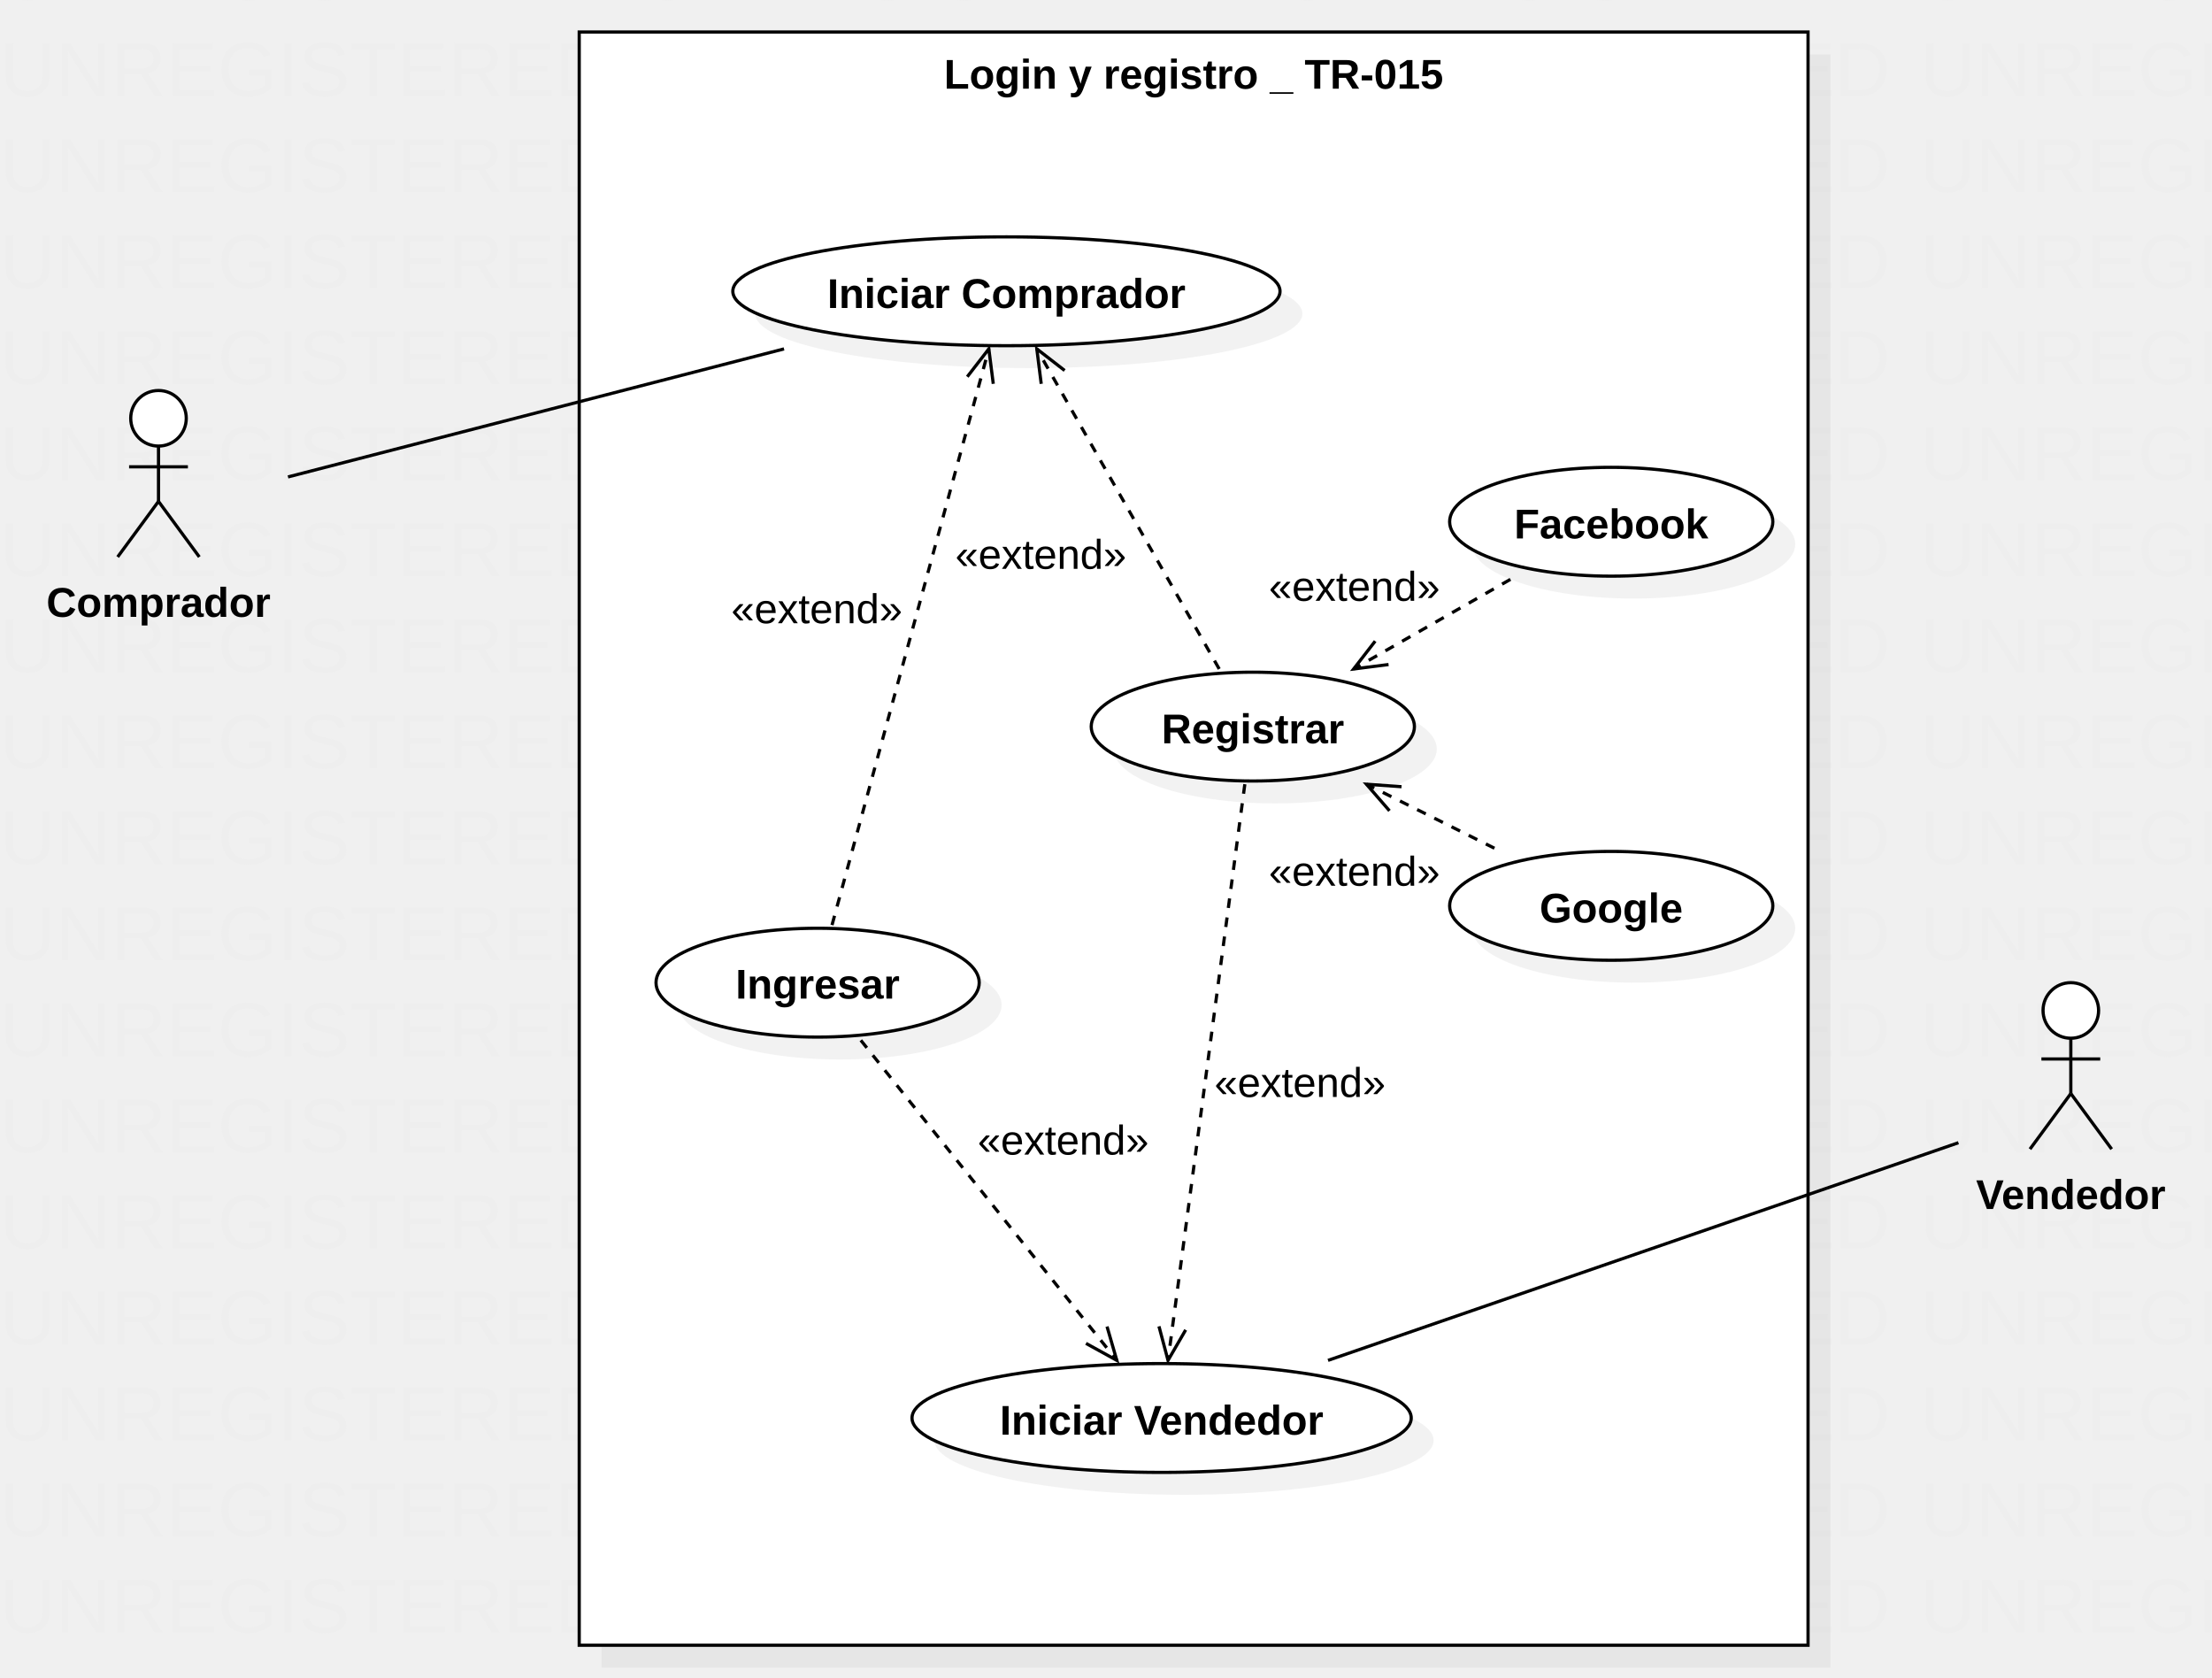
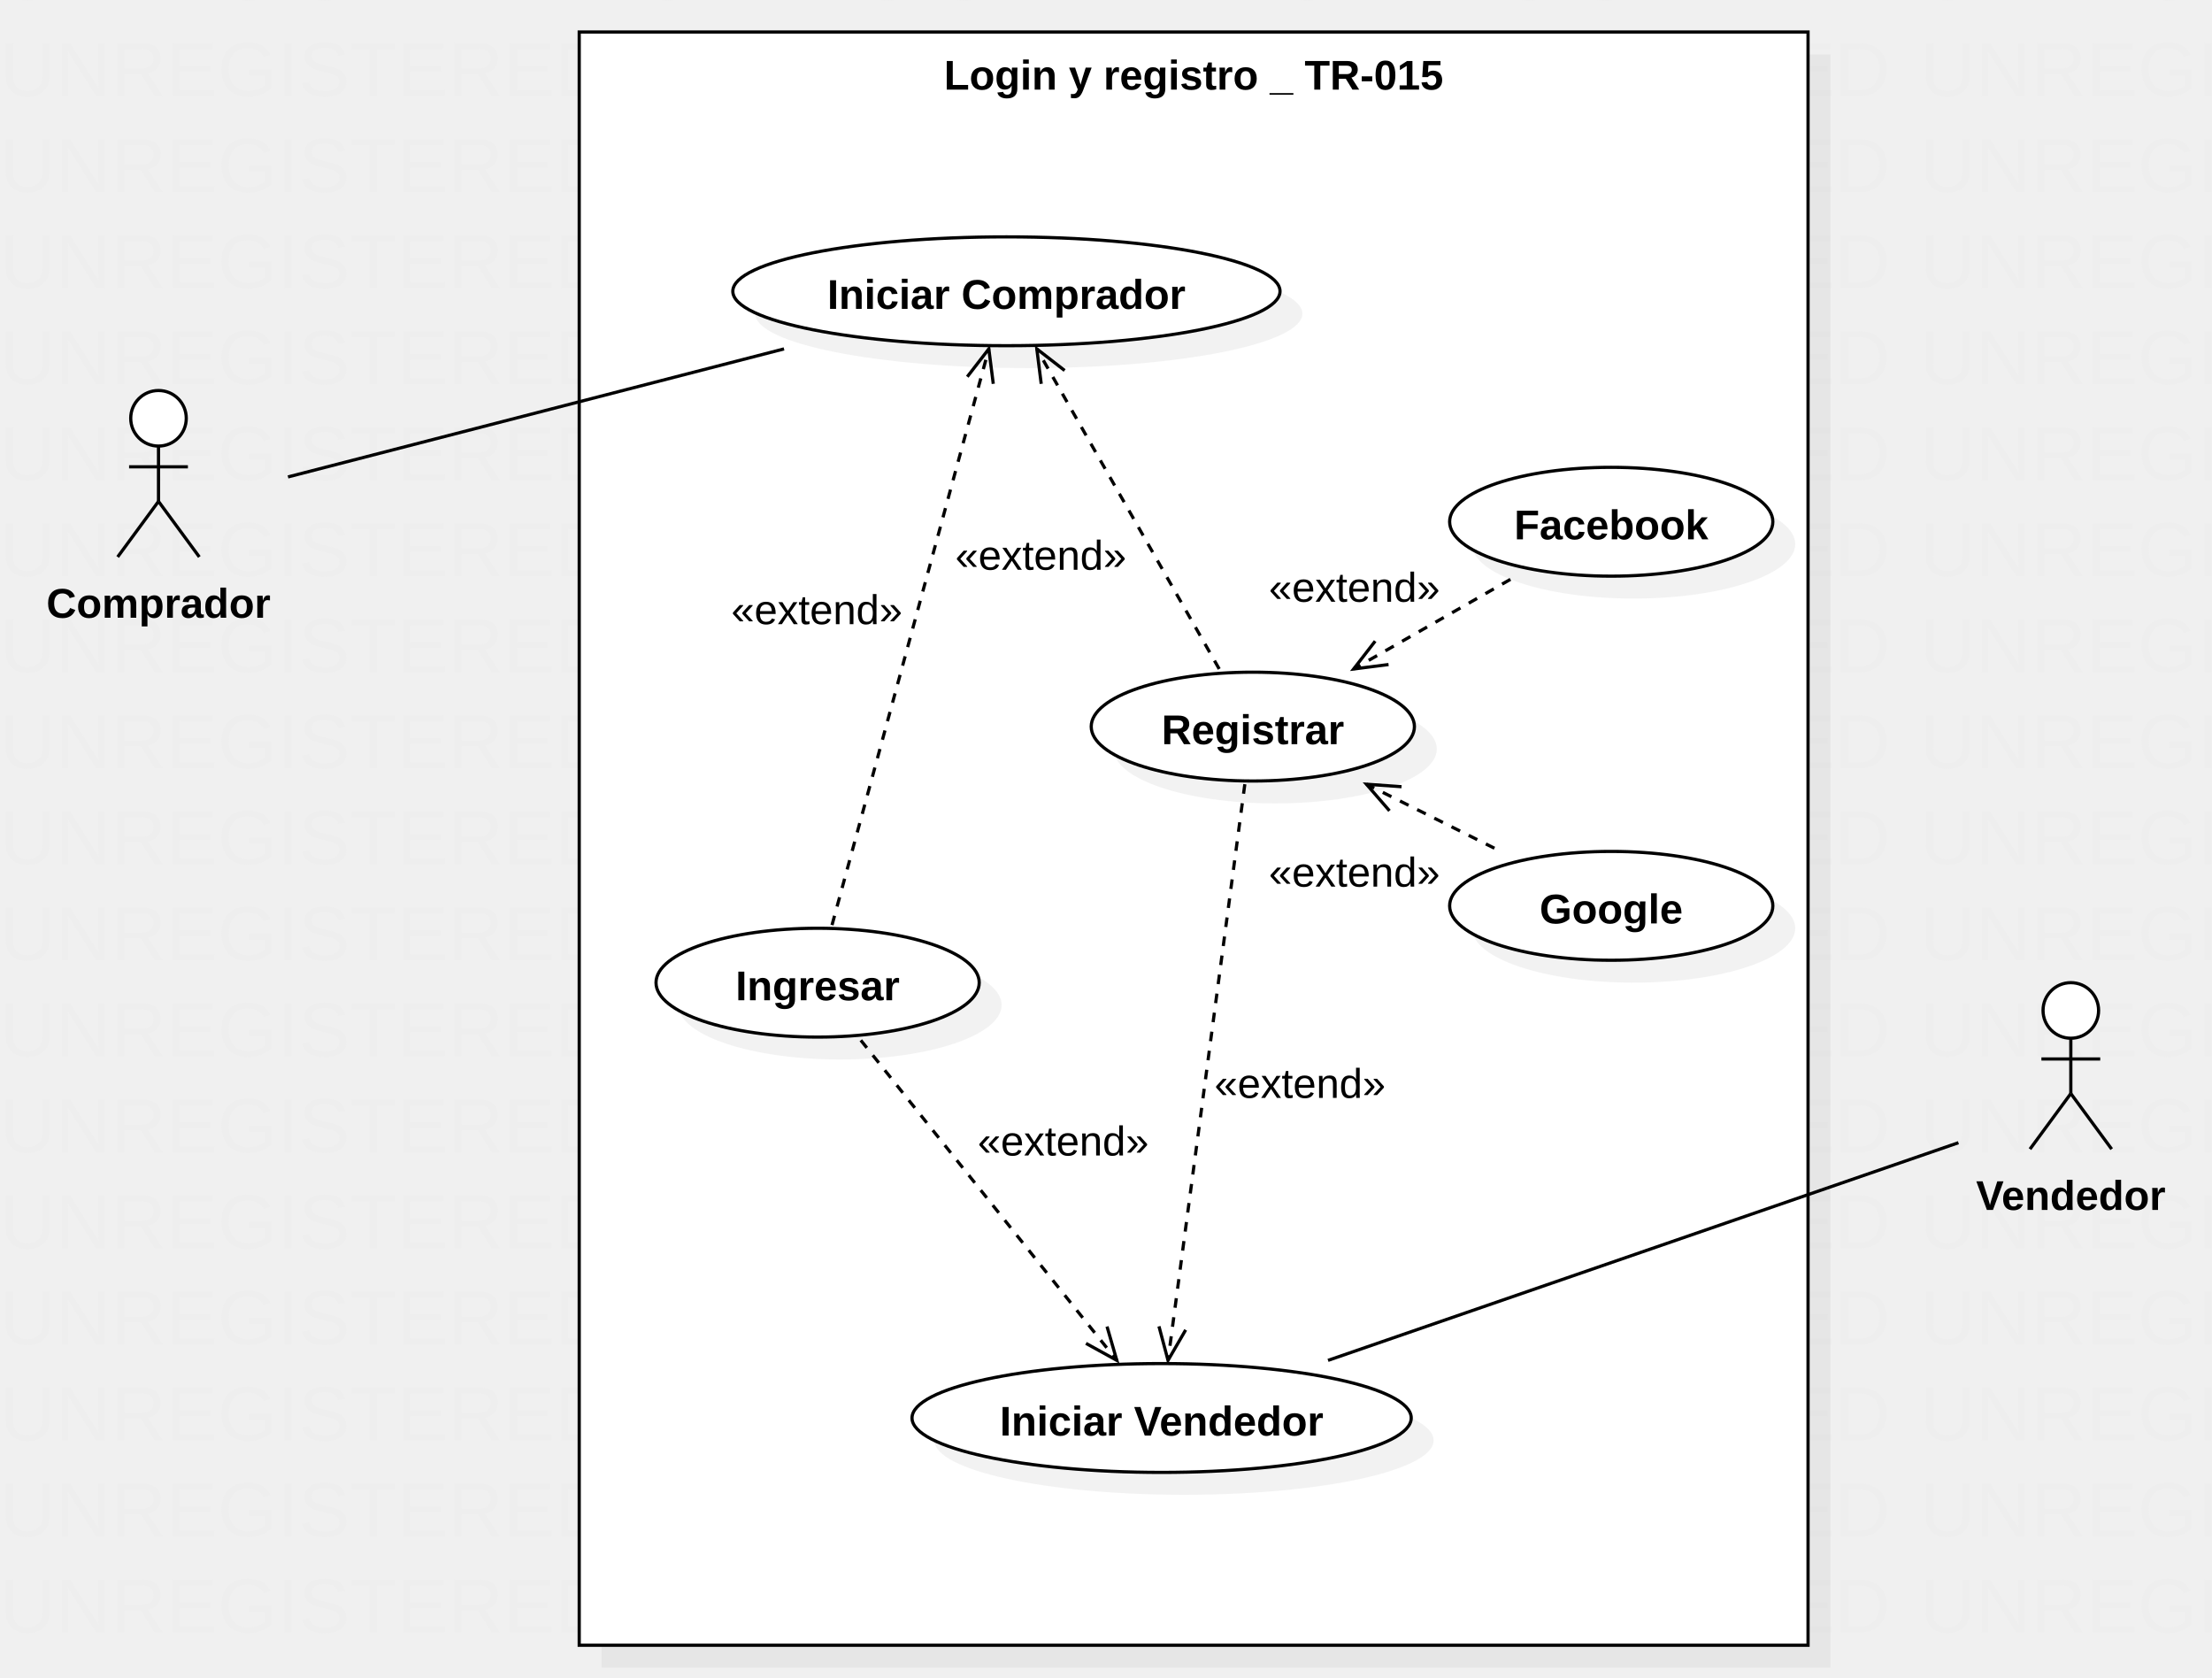
<svg xmlns="http://www.w3.org/2000/svg" version="1.1" width="691.236" height="524">
  <defs />
  <g>
    <text fill="#eeeeee" stroke="none" font-family="Arial" font-size="24px" font-style="normal" font-weight="normal" text-decoration="none" x="0" y="0">UNREGISTERED</text>
    <text fill="#eeeeee" stroke="none" font-family="Arial" font-size="24px" font-style="normal" font-weight="normal" text-decoration="none" x="0" y="30">UNREGISTERED</text>
    <text fill="#eeeeee" stroke="none" font-family="Arial" font-size="24px" font-style="normal" font-weight="normal" text-decoration="none" x="0" y="60">UNREGISTERED</text>
    <text fill="#eeeeee" stroke="none" font-family="Arial" font-size="24px" font-style="normal" font-weight="normal" text-decoration="none" x="0" y="90">UNREGISTERED</text>
    <text fill="#eeeeee" stroke="none" font-family="Arial" font-size="24px" font-style="normal" font-weight="normal" text-decoration="none" x="0" y="120">UNREGISTERED</text>
    <text fill="#eeeeee" stroke="none" font-family="Arial" font-size="24px" font-style="normal" font-weight="normal" text-decoration="none" x="0" y="150">UNREGISTERED</text>
    <text fill="#eeeeee" stroke="none" font-family="Arial" font-size="24px" font-style="normal" font-weight="normal" text-decoration="none" x="0" y="180">UNREGISTERED</text>
    <text fill="#eeeeee" stroke="none" font-family="Arial" font-size="24px" font-style="normal" font-weight="normal" text-decoration="none" x="0" y="210">UNREGISTERED</text>
    <text fill="#eeeeee" stroke="none" font-family="Arial" font-size="24px" font-style="normal" font-weight="normal" text-decoration="none" x="0" y="240">UNREGISTERED</text>
    <text fill="#eeeeee" stroke="none" font-family="Arial" font-size="24px" font-style="normal" font-weight="normal" text-decoration="none" x="0" y="270">UNREGISTERED</text>
    <text fill="#eeeeee" stroke="none" font-family="Arial" font-size="24px" font-style="normal" font-weight="normal" text-decoration="none" x="0" y="300">UNREGISTERED</text>
    <text fill="#eeeeee" stroke="none" font-family="Arial" font-size="24px" font-style="normal" font-weight="normal" text-decoration="none" x="0" y="330">UNREGISTERED</text>
    <text fill="#eeeeee" stroke="none" font-family="Arial" font-size="24px" font-style="normal" font-weight="normal" text-decoration="none" x="0" y="360">UNREGISTERED</text>
    <text fill="#eeeeee" stroke="none" font-family="Arial" font-size="24px" font-style="normal" font-weight="normal" text-decoration="none" x="0" y="390">UNREGISTERED</text>
    <text fill="#eeeeee" stroke="none" font-family="Arial" font-size="24px" font-style="normal" font-weight="normal" text-decoration="none" x="0" y="420">UNREGISTERED</text>
    <text fill="#eeeeee" stroke="none" font-family="Arial" font-size="24px" font-style="normal" font-weight="normal" text-decoration="none" x="0" y="450">UNREGISTERED</text>
    <text fill="#eeeeee" stroke="none" font-family="Arial" font-size="24px" font-style="normal" font-weight="normal" text-decoration="none" x="0" y="480">UNREGISTERED</text>
    <text fill="#eeeeee" stroke="none" font-family="Arial" font-size="24px" font-style="normal" font-weight="normal" text-decoration="none" x="0" y="510">UNREGISTERED</text>
    <text fill="#eeeeee" stroke="none" font-family="Arial" font-size="24px" font-style="normal" font-weight="normal" text-decoration="none" x="200" y="0">UNREGISTERED</text>
    <text fill="#eeeeee" stroke="none" font-family="Arial" font-size="24px" font-style="normal" font-weight="normal" text-decoration="none" x="200" y="30">UNREGISTERED</text>
    <text fill="#eeeeee" stroke="none" font-family="Arial" font-size="24px" font-style="normal" font-weight="normal" text-decoration="none" x="200" y="60">UNREGISTERED</text>
    <text fill="#eeeeee" stroke="none" font-family="Arial" font-size="24px" font-style="normal" font-weight="normal" text-decoration="none" x="200" y="90">UNREGISTERED</text>
    <text fill="#eeeeee" stroke="none" font-family="Arial" font-size="24px" font-style="normal" font-weight="normal" text-decoration="none" x="200" y="120">UNREGISTERED</text>
    <text fill="#eeeeee" stroke="none" font-family="Arial" font-size="24px" font-style="normal" font-weight="normal" text-decoration="none" x="200" y="150">UNREGISTERED</text>
    <text fill="#eeeeee" stroke="none" font-family="Arial" font-size="24px" font-style="normal" font-weight="normal" text-decoration="none" x="200" y="180">UNREGISTERED</text>
    <text fill="#eeeeee" stroke="none" font-family="Arial" font-size="24px" font-style="normal" font-weight="normal" text-decoration="none" x="200" y="210">UNREGISTERED</text>
    <text fill="#eeeeee" stroke="none" font-family="Arial" font-size="24px" font-style="normal" font-weight="normal" text-decoration="none" x="200" y="240">UNREGISTERED</text>
    <text fill="#eeeeee" stroke="none" font-family="Arial" font-size="24px" font-style="normal" font-weight="normal" text-decoration="none" x="200" y="270">UNREGISTERED</text>
    <text fill="#eeeeee" stroke="none" font-family="Arial" font-size="24px" font-style="normal" font-weight="normal" text-decoration="none" x="200" y="300">UNREGISTERED</text>
    <text fill="#eeeeee" stroke="none" font-family="Arial" font-size="24px" font-style="normal" font-weight="normal" text-decoration="none" x="200" y="330">UNREGISTERED</text>
    <text fill="#eeeeee" stroke="none" font-family="Arial" font-size="24px" font-style="normal" font-weight="normal" text-decoration="none" x="200" y="360">UNREGISTERED</text>
    <text fill="#eeeeee" stroke="none" font-family="Arial" font-size="24px" font-style="normal" font-weight="normal" text-decoration="none" x="200" y="390">UNREGISTERED</text>
    <text fill="#eeeeee" stroke="none" font-family="Arial" font-size="24px" font-style="normal" font-weight="normal" text-decoration="none" x="200" y="420">UNREGISTERED</text>
    <text fill="#eeeeee" stroke="none" font-family="Arial" font-size="24px" font-style="normal" font-weight="normal" text-decoration="none" x="200" y="450">UNREGISTERED</text>
    <text fill="#eeeeee" stroke="none" font-family="Arial" font-size="24px" font-style="normal" font-weight="normal" text-decoration="none" x="200" y="480">UNREGISTERED</text>
    <text fill="#eeeeee" stroke="none" font-family="Arial" font-size="24px" font-style="normal" font-weight="normal" text-decoration="none" x="200" y="510">UNREGISTERED</text>
    <text fill="#eeeeee" stroke="none" font-family="Arial" font-size="24px" font-style="normal" font-weight="normal" text-decoration="none" x="400" y="0">UNREGISTERED</text>
    <text fill="#eeeeee" stroke="none" font-family="Arial" font-size="24px" font-style="normal" font-weight="normal" text-decoration="none" x="400" y="30">UNREGISTERED</text>
    <text fill="#eeeeee" stroke="none" font-family="Arial" font-size="24px" font-style="normal" font-weight="normal" text-decoration="none" x="400" y="60">UNREGISTERED</text>
    <text fill="#eeeeee" stroke="none" font-family="Arial" font-size="24px" font-style="normal" font-weight="normal" text-decoration="none" x="400" y="90">UNREGISTERED</text>
    <text fill="#eeeeee" stroke="none" font-family="Arial" font-size="24px" font-style="normal" font-weight="normal" text-decoration="none" x="400" y="120">UNREGISTERED</text>
    <text fill="#eeeeee" stroke="none" font-family="Arial" font-size="24px" font-style="normal" font-weight="normal" text-decoration="none" x="400" y="150">UNREGISTERED</text>
    <text fill="#eeeeee" stroke="none" font-family="Arial" font-size="24px" font-style="normal" font-weight="normal" text-decoration="none" x="400" y="180">UNREGISTERED</text>
    <text fill="#eeeeee" stroke="none" font-family="Arial" font-size="24px" font-style="normal" font-weight="normal" text-decoration="none" x="400" y="210">UNREGISTERED</text>
    <text fill="#eeeeee" stroke="none" font-family="Arial" font-size="24px" font-style="normal" font-weight="normal" text-decoration="none" x="400" y="240">UNREGISTERED</text>
    <text fill="#eeeeee" stroke="none" font-family="Arial" font-size="24px" font-style="normal" font-weight="normal" text-decoration="none" x="400" y="270">UNREGISTERED</text>
    <text fill="#eeeeee" stroke="none" font-family="Arial" font-size="24px" font-style="normal" font-weight="normal" text-decoration="none" x="400" y="300">UNREGISTERED</text>
    <text fill="#eeeeee" stroke="none" font-family="Arial" font-size="24px" font-style="normal" font-weight="normal" text-decoration="none" x="400" y="330">UNREGISTERED</text>
    <text fill="#eeeeee" stroke="none" font-family="Arial" font-size="24px" font-style="normal" font-weight="normal" text-decoration="none" x="400" y="360">UNREGISTERED</text>
    <text fill="#eeeeee" stroke="none" font-family="Arial" font-size="24px" font-style="normal" font-weight="normal" text-decoration="none" x="400" y="390">UNREGISTERED</text>
    <text fill="#eeeeee" stroke="none" font-family="Arial" font-size="24px" font-style="normal" font-weight="normal" text-decoration="none" x="400" y="420">UNREGISTERED</text>
    <text fill="#eeeeee" stroke="none" font-family="Arial" font-size="24px" font-style="normal" font-weight="normal" text-decoration="none" x="400" y="450">UNREGISTERED</text>
    <text fill="#eeeeee" stroke="none" font-family="Arial" font-size="24px" font-style="normal" font-weight="normal" text-decoration="none" x="400" y="480">UNREGISTERED</text>
    <text fill="#eeeeee" stroke="none" font-family="Arial" font-size="24px" font-style="normal" font-weight="normal" text-decoration="none" x="400" y="510">UNREGISTERED</text>
    <text fill="#eeeeee" stroke="none" font-family="Arial" font-size="24px" font-style="normal" font-weight="normal" text-decoration="none" x="600" y="0">UNREGISTERED</text>
    <text fill="#eeeeee" stroke="none" font-family="Arial" font-size="24px" font-style="normal" font-weight="normal" text-decoration="none" x="600" y="30">UNREGISTERED</text>
    <text fill="#eeeeee" stroke="none" font-family="Arial" font-size="24px" font-style="normal" font-weight="normal" text-decoration="none" x="600" y="60">UNREGISTERED</text>
    <text fill="#eeeeee" stroke="none" font-family="Arial" font-size="24px" font-style="normal" font-weight="normal" text-decoration="none" x="600" y="90">UNREGISTERED</text>
    <text fill="#eeeeee" stroke="none" font-family="Arial" font-size="24px" font-style="normal" font-weight="normal" text-decoration="none" x="600" y="120">UNREGISTERED</text>
    <text fill="#eeeeee" stroke="none" font-family="Arial" font-size="24px" font-style="normal" font-weight="normal" text-decoration="none" x="600" y="150">UNREGISTERED</text>
    <text fill="#eeeeee" stroke="none" font-family="Arial" font-size="24px" font-style="normal" font-weight="normal" text-decoration="none" x="600" y="180">UNREGISTERED</text>
    <text fill="#eeeeee" stroke="none" font-family="Arial" font-size="24px" font-style="normal" font-weight="normal" text-decoration="none" x="600" y="210">UNREGISTERED</text>
    <text fill="#eeeeee" stroke="none" font-family="Arial" font-size="24px" font-style="normal" font-weight="normal" text-decoration="none" x="600" y="240">UNREGISTERED</text>
    <text fill="#eeeeee" stroke="none" font-family="Arial" font-size="24px" font-style="normal" font-weight="normal" text-decoration="none" x="600" y="270">UNREGISTERED</text>
    <text fill="#eeeeee" stroke="none" font-family="Arial" font-size="24px" font-style="normal" font-weight="normal" text-decoration="none" x="600" y="300">UNREGISTERED</text>
    <text fill="#eeeeee" stroke="none" font-family="Arial" font-size="24px" font-style="normal" font-weight="normal" text-decoration="none" x="600" y="330">UNREGISTERED</text>
    <text fill="#eeeeee" stroke="none" font-family="Arial" font-size="24px" font-style="normal" font-weight="normal" text-decoration="none" x="600" y="360">UNREGISTERED</text>
    <text fill="#eeeeee" stroke="none" font-family="Arial" font-size="24px" font-style="normal" font-weight="normal" text-decoration="none" x="600" y="390">UNREGISTERED</text>
    <text fill="#eeeeee" stroke="none" font-family="Arial" font-size="24px" font-style="normal" font-weight="normal" text-decoration="none" x="600" y="420">UNREGISTERED</text>
    <text fill="#eeeeee" stroke="none" font-family="Arial" font-size="24px" font-style="normal" font-weight="normal" text-decoration="none" x="600" y="450">UNREGISTERED</text>
    <text fill="#eeeeee" stroke="none" font-family="Arial" font-size="24px" font-style="normal" font-weight="normal" text-decoration="none" x="600" y="480">UNREGISTERED</text>
    <text fill="#eeeeee" stroke="none" font-family="Arial" font-size="24px" font-style="normal" font-weight="normal" text-decoration="none" x="600" y="510">UNREGISTERED</text>
    <g transform="translate(-259,-190) scale(1,1)">
      <rect fill="#C0C0C0" stroke="none" x="447" y="207" width="384" height="504" opacity="0.2" />
    </g>
    <g transform="translate(-259,-190) scale(1,1)">
      <rect fill="#ffffff" stroke="none" x="440" y="200" width="384" height="504" />
    </g>
    <g transform="translate(-259,-190) scale(1,1)">
      <path fill="none" stroke="#000000" d="M 440 200 L 824 200 L 824 704 L 440 704 L 440 200 Z Z" stroke-miterlimit="10" />
    </g>
    <g transform="translate(-259,-190) scale(1,1)">
      <g>
        <path fill="none" stroke="none" />
-         <text fill="#000000" stroke="none" font-family="Arial" font-size="13px" font-style="normal" font-weight="bold" text-decoration="none" x="553.984" y="217.71">Login y registro _ TR-015</text>
+         <text fill="#000000" stroke="none" font-family="Arial" font-size="13px" font-style="normal" font-weight="bold" text-decoration="none" x="553.984" y="218">Login y registro _ TR-015</text>
      </g>
    </g>
    <g transform="translate(-259,-190) scale(1,1)">
      <path fill="#ffffff" stroke="none" d="M 299.85 320.68 C 299.85 315.886 303.736 312 308.53 312 C 313.323 312 317.209 315.886 317.209 320.68 C 317.209 325.474 313.323 329.36 308.53 329.36 C 303.736 329.36 299.85 325.474 299.85 320.68 Z" />
    </g>
    <g transform="translate(-259,-190) scale(1,1)">
      <path fill="none" stroke="#000000" d="M 299.85 320.68 C 299.85 315.886 303.736 312 308.53 312 C 313.323 312 317.209 315.886 317.209 320.68 C 317.209 325.474 313.323 329.36 308.53 329.36 C 303.736 329.36 299.85 325.474 299.85 320.68 Z" stroke-miterlimit="10" />
    </g>
    <g transform="translate(-259,-190) scale(1,1)">
      <path fill="none" stroke="#000000" d="M 308.53 329.36 L 308.53 346.64" stroke-miterlimit="10" />
    </g>
    <g transform="translate(-259,-190) scale(1,1)">
      <path fill="none" stroke="#000000" d="M 299.34 335.84 L 317.719 335.84" stroke-miterlimit="10" />
    </g>
    <g transform="translate(-259,-190) scale(1,1)">
      <path fill="none" stroke="#000000" d="M 308.53 346.64 L 295.766 364" stroke-miterlimit="10" />
    </g>
    <g transform="translate(-259,-190) scale(1,1)">
      <path fill="none" stroke="#000000" d="M 308.53 346.64 L 321.293 364" stroke-miterlimit="10" />
    </g>
    <g transform="translate(-259,-190) scale(1,1)">
      <g>
        <path fill="none" stroke="none" />
-         <text fill="#000000" stroke="none" font-family="Arial" font-size="13px" font-style="normal" font-weight="bold" text-decoration="none" x="273.5" y="382.71">Comprador</text>
+         <text fill="#000000" stroke="none" font-family="Arial" font-size="13px" font-style="normal" font-weight="bold" text-decoration="none" x="273.5" y="383">Comprador</text>
      </g>
    </g>
    <g transform="translate(-259,-190) scale(1,1)">
      <path fill="#ffffff" stroke="none" d="M 897.439 505.68 C 897.439 500.886 901.325 497 906.118 497 C 910.912 497 914.797 500.886 914.797 505.68 C 914.797 510.474 910.912 514.36 906.118 514.36 C 901.325 514.36 897.439 510.474 897.439 505.68 Z" />
    </g>
    <g transform="translate(-259,-190) scale(1,1)">
      <path fill="none" stroke="#000000" d="M 897.439 505.68 C 897.439 500.886 901.325 497 906.118 497 C 910.912 497 914.797 500.886 914.797 505.68 C 914.797 510.474 910.912 514.36 906.118 514.36 C 901.325 514.36 897.439 510.474 897.439 505.68 Z" stroke-miterlimit="10" />
    </g>
    <g transform="translate(-259,-190) scale(1,1)">
      <path fill="none" stroke="#000000" d="M 906.118 514.36 L 906.118 531.64" stroke-miterlimit="10" />
    </g>
    <g transform="translate(-259,-190) scale(1,1)">
      <path fill="none" stroke="#000000" d="M 896.928 520.84 L 915.308 520.84" stroke-miterlimit="10" />
    </g>
    <g transform="translate(-259,-190) scale(1,1)">
      <path fill="none" stroke="#000000" d="M 906.118 531.64 L 893.355 549" stroke-miterlimit="10" />
    </g>
    <g transform="translate(-259,-190) scale(1,1)">
      <path fill="none" stroke="#000000" d="M 906.118 531.64 L 918.882 549" stroke-miterlimit="10" />
    </g>
    <g transform="translate(-259,-190) scale(1,1)">
      <g>
        <path fill="none" stroke="none" />
-         <text fill="#000000" stroke="none" font-family="Arial" font-size="13px" font-style="normal" font-weight="bold" text-decoration="none" x="876.5" y="567.71">Vendedor</text>
+         <text fill="#000000" stroke="none" font-family="Arial" font-size="13px" font-style="normal" font-weight="bold" text-decoration="none" x="876.5" y="568">Vendedor</text>
      </g>
    </g>
    <g transform="translate(-259,-190) scale(1,1)">
      <path fill="#C0C0C0" stroke="none" d="M 495 288 C 495 278.611 533.28 271 580.5 271 C 627.72 271 666 278.611 666 288 C 666 297.389 627.72 305 580.5 305 C 533.28 305 495 297.389 495 288 Z" opacity="0.2" />
    </g>
    <g transform="translate(-259,-190) scale(1,1)">
      <path fill="#ffffff" stroke="none" d="M 488 281 C 488 271.611 526.28 264 573.5 264 C 620.72 264 659 271.611 659 281 C 659 290.389 620.72 298 573.5 298 C 526.28 298 488 290.389 488 281 Z" />
    </g>
    <g transform="translate(-259,-190) scale(1,1)">
      <path fill="none" stroke="#000000" d="M 488 281 C 488 271.611 526.28 264 573.5 264 C 620.72 264 659 271.611 659 281 C 659 290.389 620.72 298 573.5 298 C 526.28 298 488 290.389 488 281 Z" stroke-miterlimit="10" />
    </g>
    <g transform="translate(-259,-190) scale(1,1)">
      <g>
        <path fill="none" stroke="none" />
-         <text fill="#000000" stroke="none" font-family="Arial" font-size="13px" font-style="normal" font-weight="bold" text-decoration="none" x="517.517" y="286.21">Iniciar Comprador</text>
+         <text fill="#000000" stroke="none" font-family="Arial" font-size="13px" font-style="normal" font-weight="bold" text-decoration="none" x="517.517" y="286.5">Iniciar Comprador</text>
      </g>
    </g>
    <g transform="translate(-259,-190) scale(1,1)">
      <path fill="#C0C0C0" stroke="none" d="M 551 640 C 551 630.611 585.922 623 629 623 C 672.078 623 707 630.611 707 640 C 707 649.389 672.078 657 629 657 C 585.922 657 551 649.389 551 640 Z" opacity="0.2" />
    </g>
    <g transform="translate(-259,-190) scale(1,1)">
      <path fill="#ffffff" stroke="none" d="M 544 633 C 544 623.611 578.922 616 622 616 C 665.078 616 700 623.611 700 633 C 700 642.389 665.078 650 622 650 C 578.922 650 544 642.389 544 633 Z" />
    </g>
    <g transform="translate(-259,-190) scale(1,1)">
      <path fill="none" stroke="#000000" d="M 544 633 C 544 623.611 578.922 616 622 616 C 665.078 616 700 623.611 700 633 C 700 642.389 665.078 650 622 650 C 578.922 650 544 642.389 544 633 Z" stroke-miterlimit="10" />
    </g>
    <g transform="translate(-259,-190) scale(1,1)">
      <g>
        <path fill="none" stroke="none" />
-         <text fill="#000000" stroke="none" font-family="Arial" font-size="13px" font-style="normal" font-weight="bold" text-decoration="none" x="571.428" y="638.21">Iniciar Vendedor</text>
+         <text fill="#000000" stroke="none" font-family="Arial" font-size="13px" font-style="normal" font-weight="bold" text-decoration="none" x="571.428" y="638.5">Iniciar Vendedor</text>
      </g>
    </g>
    <g transform="translate(-259,-190) scale(1,1)">
      <path fill="none" stroke="#000000" d="M 349 339 L 504 299" stroke-miterlimit="10" />
    </g>
    <g transform="translate(-259,-190) scale(1,1)">
      <path fill="none" stroke="#000000" d="M 871 547 L 674 615" stroke-miterlimit="10" />
    </g>
    <g transform="translate(-259,-190) scale(1,1)">
      <path fill="#C0C0C0" stroke="none" d="M 471 504 C 471 494.611 493.61 487 521.5 487 C 549.39 487 572 494.611 572 504 C 572 513.389 549.39 521 521.5 521 C 493.61 521 471 513.389 471 504 Z" opacity="0.2" />
    </g>
    <g transform="translate(-259,-190) scale(1,1)">
      <path fill="#ffffff" stroke="none" d="M 464 497 C 464 487.611 486.61 480 514.5 480 C 542.39 480 565 487.611 565 497 C 565 506.389 542.39 514 514.5 514 C 486.61 514 464 506.389 464 497 Z" />
    </g>
    <g transform="translate(-259,-190) scale(1,1)">
      <path fill="none" stroke="#000000" d="M 464 497 C 464 487.611 486.61 480 514.5 480 C 542.39 480 565 487.611 565 497 C 565 506.389 542.39 514 514.5 514 C 486.61 514 464 506.389 464 497 Z" stroke-miterlimit="10" />
    </g>
    <g transform="translate(-259,-190) scale(1,1)">
      <g>
        <path fill="none" stroke="none" />
-         <text fill="#000000" stroke="none" font-family="Arial" font-size="13px" font-style="normal" font-weight="bold" text-decoration="none" x="488.849" y="501.972">Ingresar</text>
+         <text fill="#000000" stroke="none" font-family="Arial" font-size="13px" font-style="normal" font-weight="bold" text-decoration="none" x="488.849" y="502.5">Ingresar</text>
      </g>
    </g>
    <g transform="translate(-259,-190) scale(1,1)">
      <path fill="#C0C0C0" stroke="none" d="M 607 424 C 607 414.611 629.61 407 657.5 407 C 685.39 407 708 414.611 708 424 C 708 433.389 685.39 441 657.5 441 C 629.61 441 607 433.389 607 424 Z" opacity="0.2" />
    </g>
    <g transform="translate(-259,-190) scale(1,1)">
      <path fill="#ffffff" stroke="none" d="M 600 417 C 600 407.611 622.61 400 650.5 400 C 678.39 400 701 407.611 701 417 C 701 426.389 678.39 434 650.5 434 C 622.61 434 600 426.389 600 417 Z" />
    </g>
    <g transform="translate(-259,-190) scale(1,1)">
      <path fill="none" stroke="#000000" d="M 600 417 C 600 407.611 622.61 400 650.5 400 C 678.39 400 701 407.611 701 417 C 701 426.389 678.39 434 650.5 434 C 622.61 434 600 426.389 600 417 Z" stroke-miterlimit="10" />
    </g>
    <g transform="translate(-259,-190) scale(1,1)">
      <g>
        <path fill="none" stroke="none" />
-         <text fill="#000000" stroke="none" font-family="Arial" font-size="13px" font-style="normal" font-weight="bold" text-decoration="none" x="621.961" y="422.21">Registrar</text>
+         <text fill="#000000" stroke="none" font-family="Arial" font-size="13px" font-style="normal" font-weight="bold" text-decoration="none" x="621.961" y="422.5">Registrar</text>
      </g>
    </g>
    <g transform="translate(-259,-190) scale(1,1)">
      <path fill="none" stroke="#000000" d="M 519 479 L 568 299" stroke-miterlimit="10" stroke-dasharray="3" />
    </g>
    <g transform="translate(-259,-190) scale(1,1)">
      <path fill="none" stroke="#000000" d="M 569.392 309.912 L 568 299 L 561.269 307.7" stroke-miterlimit="10" />
    </g>
    <g transform="translate(-259,-190) scale(1,1)">
      <g>
        <path fill="none" stroke="none" />
-         <text fill="#000000" stroke="none" font-family="Arial" font-size="13px" font-style="normal" font-weight="normal" text-decoration="none" x="487.5" y="384.71">«extend»</text>
+         <text fill="#000000" stroke="none" font-family="Arial" font-size="13px" font-style="normal" font-weight="normal" text-decoration="none" x="487.5" y="385">«extend»</text>
      </g>
    </g>
    <g transform="translate(-259,-190) scale(1,1)">
      <path fill="none" stroke="#000000" d="M 640 399 L 583 299" stroke-miterlimit="10" stroke-dasharray="3" />
    </g>
    <g transform="translate(-259,-190) scale(1,1)">
      <path fill="none" stroke="#000000" d="M 591.69 305.745 L 583 299 L 584.375 309.914" stroke-miterlimit="10" />
    </g>
    <g transform="translate(-259,-190) scale(1,1)">
      <g>
        <path fill="none" stroke="none" />
-         <text fill="#000000" stroke="none" font-family="Arial" font-size="13px" font-style="normal" font-weight="normal" text-decoration="none" x="557.5" y="367.71">«extend»</text>
+         <text fill="#000000" stroke="none" font-family="Arial" font-size="13px" font-style="normal" font-weight="normal" text-decoration="none" x="557.5" y="368">«extend»</text>
      </g>
    </g>
    <g transform="translate(-259,-190) scale(1,1)">
      <path fill="#C0C0C0" stroke="none" d="M 719 480 C 719 470.611 741.61 463 769.5 463 C 797.39 463 820 470.611 820 480 C 820 489.389 797.39 497 769.5 497 C 741.61 497 719 489.389 719 480 Z" opacity="0.2" />
    </g>
    <g transform="translate(-259,-190) scale(1,1)">
      <path fill="#ffffff" stroke="none" d="M 712 473 C 712 463.611 734.61 456 762.5 456 C 790.39 456 813 463.611 813 473 C 813 482.389 790.39 490 762.5 490 C 734.61 490 712 482.389 712 473 Z" />
    </g>
    <g transform="translate(-259,-190) scale(1,1)">
      <path fill="none" stroke="#000000" d="M 712 473 C 712 463.611 734.61 456 762.5 456 C 790.39 456 813 463.611 813 473 C 813 482.389 790.39 490 762.5 490 C 734.61 490 712 482.389 712 473 Z" stroke-miterlimit="10" />
    </g>
    <g transform="translate(-259,-190) scale(1,1)">
      <g>
        <path fill="none" stroke="none" />
-         <text fill="#000000" stroke="none" font-family="Arial" font-size="13px" font-style="normal" font-weight="bold" text-decoration="none" x="740.112" y="478.21">Google</text>
+         <text fill="#000000" stroke="none" font-family="Arial" font-size="13px" font-style="normal" font-weight="bold" text-decoration="none" x="740.112" y="478.5">Google</text>
      </g>
    </g>
    <g transform="translate(-259,-190) scale(1,1)">
      <path fill="#C0C0C0" stroke="none" d="M 719 360 C 719 350.611 741.61 343 769.5 343 C 797.39 343 820 350.611 820 360 C 820 369.389 797.39 377 769.5 377 C 741.61 377 719 369.389 719 360 Z" opacity="0.2" />
    </g>
    <g transform="translate(-259,-190) scale(1,1)">
      <path fill="#ffffff" stroke="none" d="M 712 353 C 712 343.611 734.61 336 762.5 336 C 790.39 336 813 343.611 813 353 C 813 362.389 790.39 370 762.5 370 C 734.61 370 712 362.389 712 353 Z" />
    </g>
    <g transform="translate(-259,-190) scale(1,1)">
      <path fill="none" stroke="#000000" d="M 712 353 C 712 343.611 734.61 336 762.5 336 C 790.39 336 813 343.611 813 353 C 813 362.389 790.39 370 762.5 370 C 734.61 370 712 362.389 712 353 Z" stroke-miterlimit="10" />
    </g>
    <g transform="translate(-259,-190) scale(1,1)">
      <g>
        <path fill="none" stroke="none" />
-         <text fill="#000000" stroke="none" font-family="Arial" font-size="13px" font-style="normal" font-weight="bold" text-decoration="none" x="732.158" y="358.21">Facebook</text>
+         <text fill="#000000" stroke="none" font-family="Arial" font-size="13px" font-style="normal" font-weight="bold" text-decoration="none" x="732.158" y="358.5">Facebook</text>
      </g>
    </g>
    <g transform="translate(-259,-190) scale(1,1)">
      <path fill="none" stroke="#000000" d="M 726 455 L 686 435" stroke-miterlimit="10" stroke-dasharray="3" />
    </g>
    <g transform="translate(-259,-190) scale(1,1)">
      <path fill="none" stroke="#000000" d="M 696.972 435.78 L 686 435 L 693.207 443.31" stroke-miterlimit="10" />
    </g>
    <g transform="translate(-259,-190) scale(1,1)">
      <g>
        <path fill="none" stroke="none" />
-         <text fill="#000000" stroke="none" font-family="Arial" font-size="13px" font-style="normal" font-weight="normal" text-decoration="none" x="655.5" y="466.71">«extend»</text>
+         <text fill="#000000" stroke="none" font-family="Arial" font-size="13px" font-style="normal" font-weight="normal" text-decoration="none" x="655.5" y="467">«extend»</text>
      </g>
    </g>
    <g transform="translate(-259,-190) scale(1,1)">
      <path fill="none" stroke="#000000" d="M 731 371 L 682 399" stroke-miterlimit="10" stroke-dasharray="3" />
    </g>
    <g transform="translate(-259,-190) scale(1,1)">
      <path fill="none" stroke="#000000" d="M 688.735 390.303 L 682 399 L 692.912 397.613" stroke-miterlimit="10" />
    </g>
    <g transform="translate(-259,-190) scale(1,1)">
      <g>
        <path fill="none" stroke="none" />
-         <text fill="#000000" stroke="none" font-family="Arial" font-size="13px" font-style="normal" font-weight="normal" text-decoration="none" x="655.5" y="377.71">«extend»</text>
+         <text fill="#000000" stroke="none" font-family="Arial" font-size="13px" font-style="normal" font-weight="normal" text-decoration="none" x="655.5" y="378">«extend»</text>
      </g>
    </g>
    <g transform="translate(-259,-190) scale(1,1)">
      <path fill="none" stroke="#000000" d="M 528 515 L 608 615" stroke-miterlimit="10" stroke-dasharray="3" />
    </g>
    <g transform="translate(-259,-190) scale(1,1)">
      <path fill="none" stroke="#000000" d="M 598.364 609.694 L 608 615 L 604.939 604.435" stroke-miterlimit="10" />
    </g>
    <g transform="translate(-259,-190) scale(1,1)">
      <g>
        <path fill="none" stroke="none" />
-         <text fill="#000000" stroke="none" font-family="Arial" font-size="13px" font-style="normal" font-weight="normal" text-decoration="none" x="564.5" y="550.71">«extend»</text>
+         <text fill="#000000" stroke="none" font-family="Arial" font-size="13px" font-style="normal" font-weight="normal" text-decoration="none" x="564.5" y="551">«extend»</text>
      </g>
    </g>
    <g transform="translate(-259,-190) scale(1,1)">
      <path fill="none" stroke="#000000" d="M 648 435 L 624 615" stroke-miterlimit="10" stroke-dasharray="3" />
    </g>
    <g transform="translate(-259,-190) scale(1,1)">
      <path fill="none" stroke="#000000" d="M 621.171 604.37 L 624 615 L 629.516 605.483" stroke-miterlimit="10" />
    </g>
    <g transform="translate(-259,-190) scale(1,1)">
      <g>
        <path fill="none" stroke="none" />
-         <text fill="#000000" stroke="none" font-family="Arial" font-size="13px" font-style="normal" font-weight="normal" text-decoration="none" x="638.5" y="532.71">«extend»</text>
+         <text fill="#000000" stroke="none" font-family="Arial" font-size="13px" font-style="normal" font-weight="normal" text-decoration="none" x="638.5" y="533">«extend»</text>
      </g>
    </g>
  </g>
</svg>
